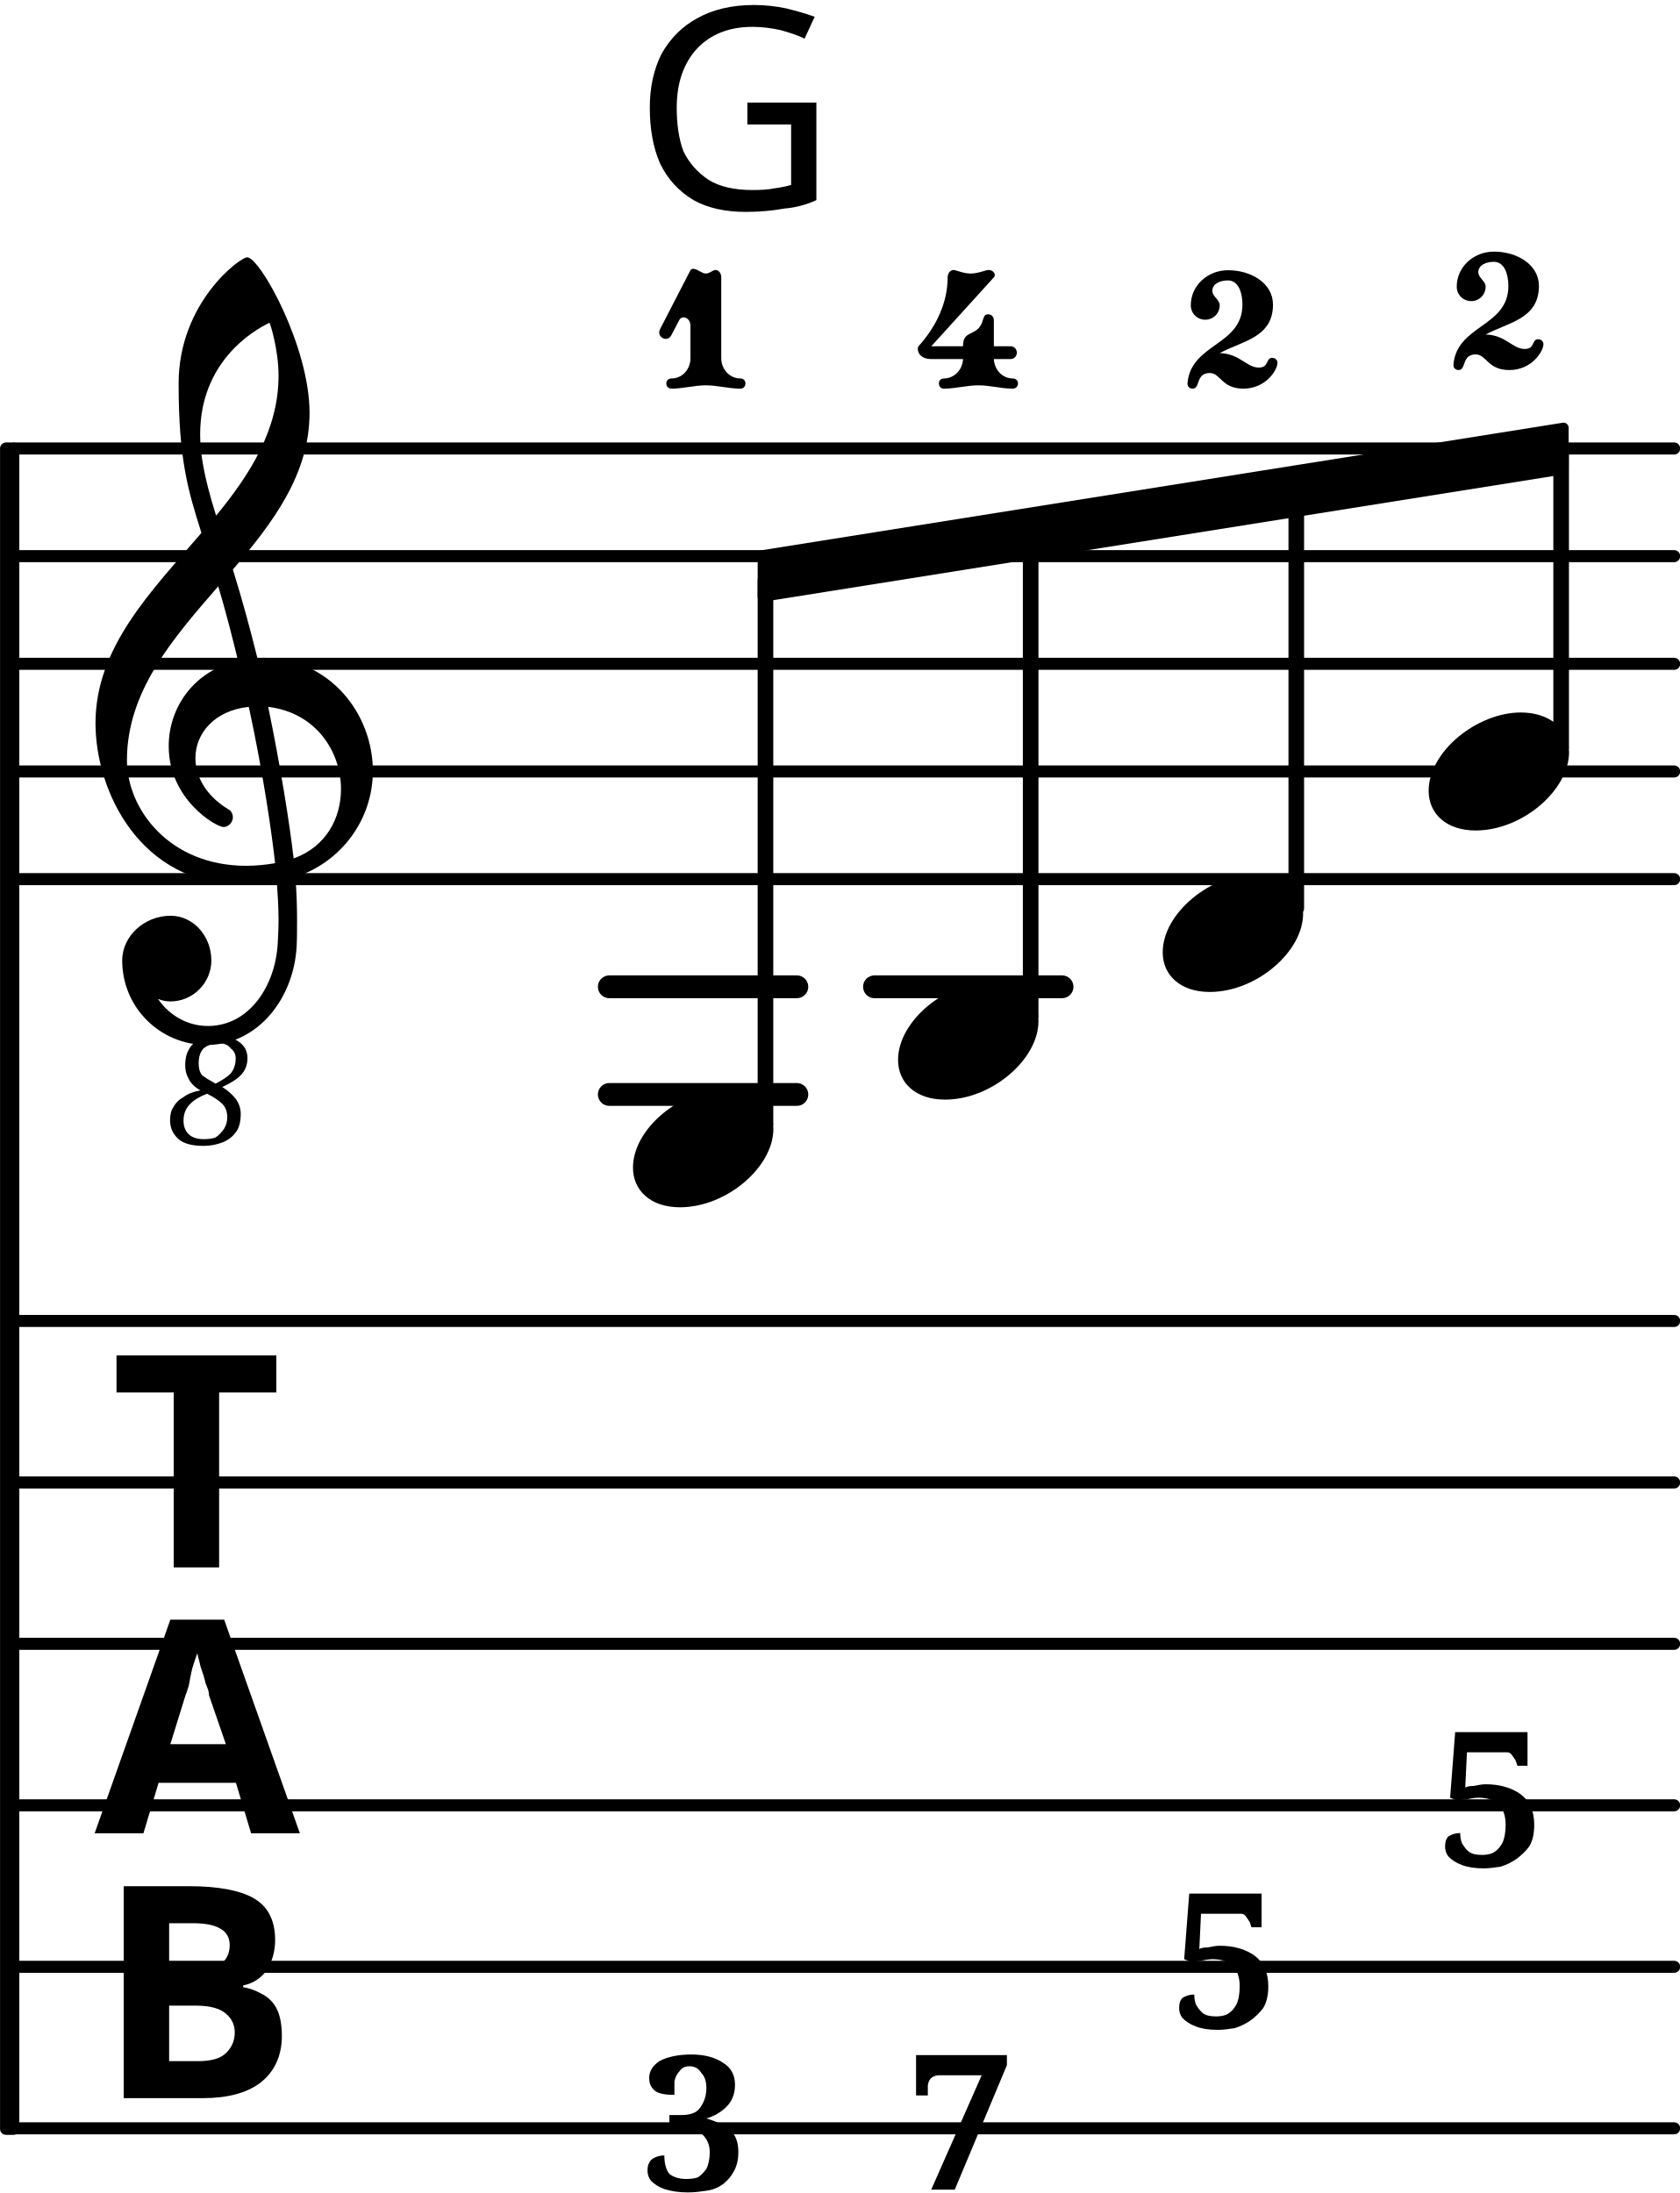
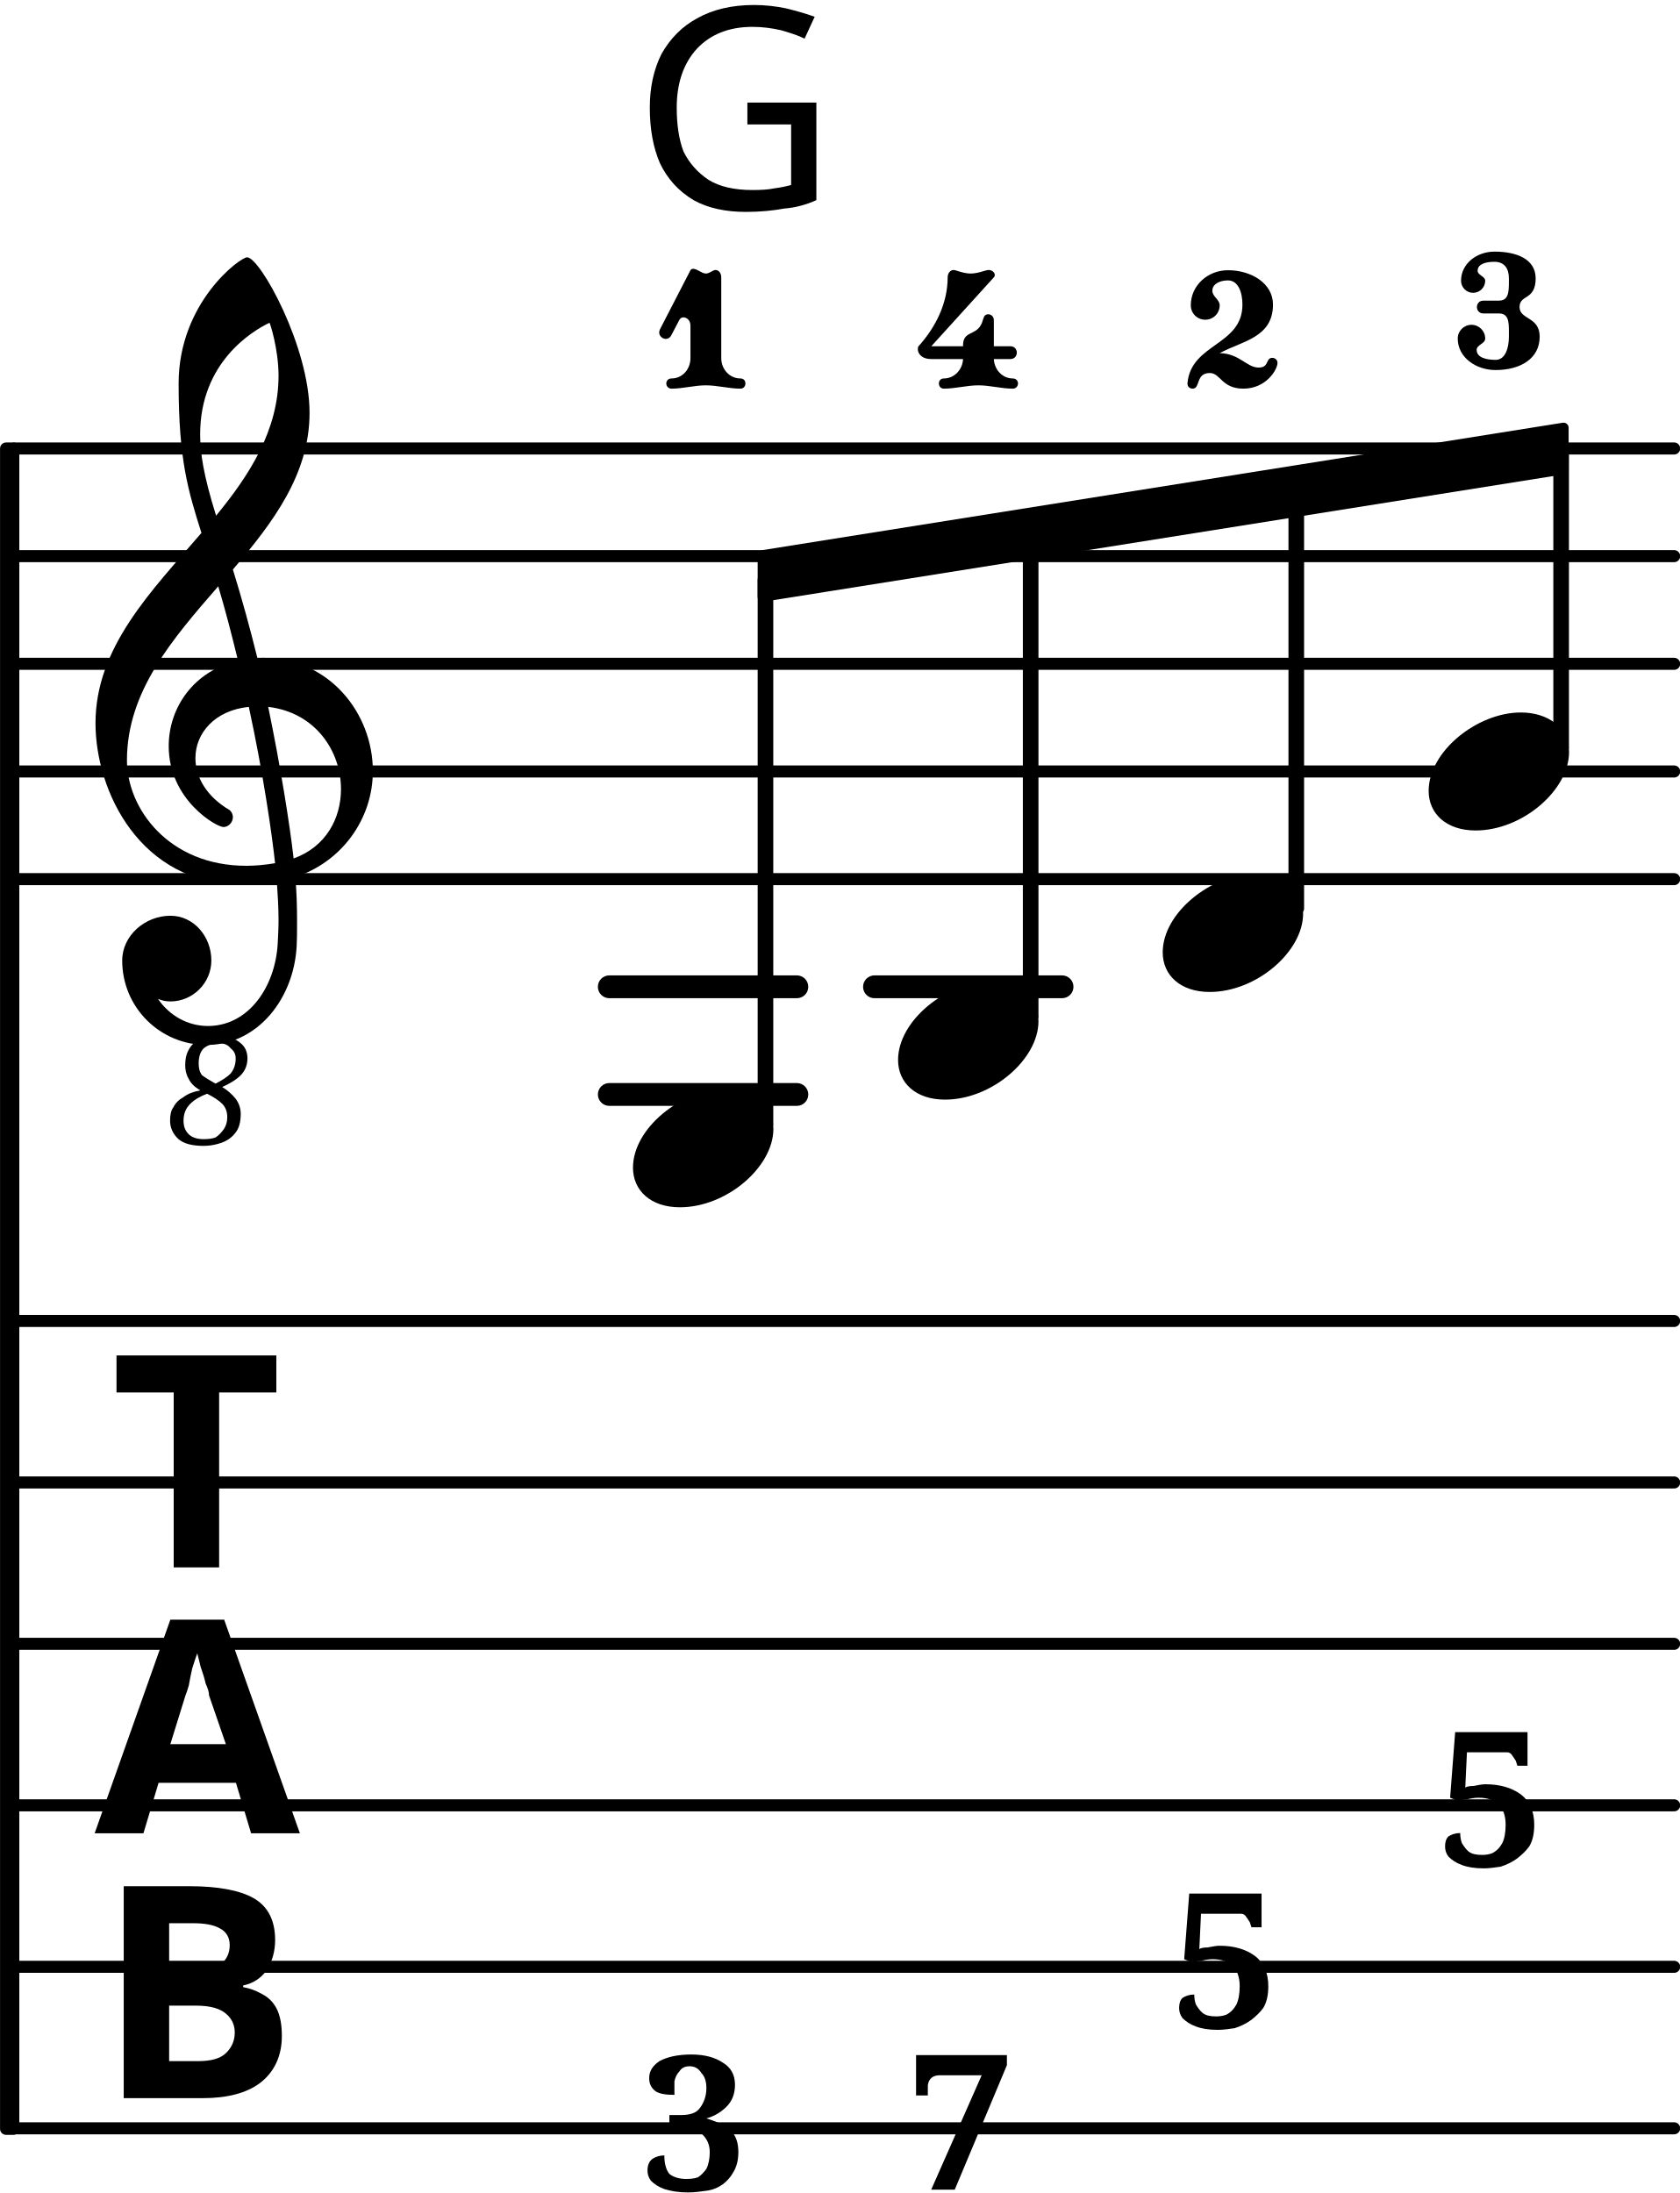
<svg xmlns="http://www.w3.org/2000/svg" preserveAspectRatio="xMidYMid meet" viewBox="-0.079 -4.229 15.6 20.37">
  <g transform="translate(0, 4.937)">
    <rect x="7.937" y="-0.106" width="1.954" height="0.212" ry="0.106" fill="currentColor" />
  </g>
  <g transform="translate(0, 4.937)">
    <rect x="5.474" y="-0.106" width="1.954" height="0.212" ry="0.106" fill="currentColor" />
  </g>
  <g transform="translate(0, 5.937)">
    <rect x="5.474" y="-0.106" width="1.954" height="0.212" ry="0.106" fill="currentColor" />
  </g>
  <g transform="translate(0, 3.937)">
    <line stroke-linejoin="round" stroke-linecap="round" stroke-width="0.112" stroke="currentColor" x1="0.056" y1="0" x2="15.47" y2="0" />
  </g>
  <g transform="translate(0, 2.937)">
    <line stroke-linejoin="round" stroke-linecap="round" stroke-width="0.112" stroke="currentColor" x1="0.056" y1="0" x2="15.47" y2="0" />
  </g>
  <g transform="translate(0, 1.937)">
    <line stroke-linejoin="round" stroke-linecap="round" stroke-width="0.112" stroke="currentColor" x1="0.056" y1="0" x2="15.47" y2="0" />
  </g>
  <g transform="translate(0, 0.9368)">
    <line stroke-linejoin="round" stroke-linecap="round" stroke-width="0.112" stroke="currentColor" x1="0.056" y1="0" x2="15.47" y2="0" />
  </g>
  <g transform="translate(0, -0.0632)">
    <line stroke-linejoin="round" stroke-linecap="round" stroke-width="0.112" stroke="currentColor" x1="0.056" y1="0" x2="15.47" y2="0" />
  </g>
  <g transform="translate(0, 15.54)">
    <line stroke-linejoin="round" stroke-linecap="round" stroke-width="0.112" stroke="currentColor" x1="0.056" y1="0" x2="15.47" y2="0" />
  </g>
  <g transform="translate(0, 14.04)">
    <line stroke-linejoin="round" stroke-linecap="round" stroke-width="0.112" stroke="currentColor" x1="0.056" y1="0" x2="15.47" y2="0" />
  </g>
  <g transform="translate(0, 12.54)">
    <line stroke-linejoin="round" stroke-linecap="round" stroke-width="0.112" stroke="currentColor" x1="0.056" y1="0" x2="15.47" y2="0" />
  </g>
  <g transform="translate(0, 11.04)">
    <line stroke-linejoin="round" stroke-linecap="round" stroke-width="0.112" stroke="currentColor" x1="0.056" y1="0" x2="15.47" y2="0" />
  </g>
  <g transform="translate(0, 9.541)">
    <line stroke-linejoin="round" stroke-linecap="round" stroke-width="0.112" stroke="currentColor" x1="0.056" y1="0" x2="15.47" y2="0" />
  </g>
  <g transform="translate(0, 8.041)">
    <line stroke-linejoin="round" stroke-linecap="round" stroke-width="0.112" stroke="currentColor" x1="0.056" y1="0" x2="15.47" y2="0" />
  </g>
  <g transform="translate(6.958, 1.121)">
    <polygon stroke-linejoin="round" stroke-linecap="round" stroke-width="0.094" fill="currentColor" stroke="currentColor" points="7.485 -1.377 7.485 -0.991 0.047 0.193 0.047 -0.193" />
  </g>
  <g transform="translate(5.8, -2.292)">
    <text font-family="sans" font-size="2.616" text-anchor="start" fill="currentColor">
      <tspan>G</tspan>
    </text>
  </g>
  <g transform="translate(5.8, 6.437)">
    <path transform="scale(0.004, -0.004)" d="M0 -45c0 92 113 182 214 182c64 0 112 -36 112 -92c0 -88 -108 -182 -217 -182c-68 0 -109 39 -109 92z" fill="currentColor" />
  </g>
  <g transform="translate(6.05, -0.619)">
    <path transform="scale(0.0022, -0.0022)" d="M194 486c16 0 29 15 41 15c13 0 24 -13 24 -31v-341c0 -47 35 -86 81 -86c14 0 21 -10 21 -21s-7 -22 -21 -22c-49 0 -97 14 -146 14s-96 -14 -145 -14c-14 0 -22 11 -22 22s8 21 22 21c46 0 80 39 80 86v137c0 23 -16 35 -30 35c-7 0 -13 -4 -17 -11l-34 -65 c-5 -10 -14 -15 -23 -15c-14 0 -28 12 -28 27c0 4 1 8 3 13l129 250c2 4 7 6 11 6c18 0 37 -20 54 -20z" fill="currentColor" />
  </g>
  <g transform="translate(0.8, 2.937)">
    <path transform="scale(0.004, -0.004)" d="M265 -635h-5c-108 0 -196 87 -196 196c0 58 53 104 112 104c54 0 95 -48 95 -104c0 -52 -43 -95 -95 -95c-10 0 -20 2 -29 6c26 -38 68 -63 116 -63h3zM403 150c28 -135 50 -272 59 -352c75 27 110 93 110 161c0 88 -59 178 -169 191zM75 26c0 -112 97 -245 277 -245 c21 0 43 2 67 6c-7 65 -27 206 -61 363c-79 -8 -124 -61 -124 -119c0 -43 25 -89 80 -121c5 -5 7 -11 7 -16c0 -12 -10 -23 -22 -23c-16 0 -127 63 -127 188c0 89 58 175 161 198c-14 58 -29 116 -46 173c-106 -122 -212 -244 -212 -404zM354 1194c30 0 145 -207 145 -361 c0 -143 -85 -255 -178 -364c21 -68 40 -137 57 -206c4 0 8 1 12 1c156 0 256 -130 256 -263c0 -113 -74 -212 -180 -246c3 -34 4 -68 4 -102c0 -20 0 -40 -1 -60c-7 -120 -89 -225 -204 -228l1 44c93 2 153 92 159 190c1 19 2 37 2 56c0 30 -2 60 -4 90 c-28 -5 -54 -8 -79 -8c-240 0 -342 219 -342 375c0 177 130 307 246 442c-31 98 -53 170 -53 347c0 188 143 293 159 293zM427 919c0 62 -20 123 -21 123c-40 -19 -161 -92 -161 -259c0 -42 7 -93 37 -189c78 95 145 199 145 325z" fill="currentColor" />
  </g>
  <g transform="translate(1.485, 6.399)">
    <text font-family="serif" font-style="italic" font-size="1.386" text-anchor="start" fill="currentColor">
      <tspan>8</tspan>
    </text>
  </g>
  <g transform="translate(5.888, 16.12)">
    <text font-family="serif" font-weight="bold" font-size="1.746" text-anchor="start" fill="currentColor">
      <tspan>3</tspan>
    </text>
  </g>
  <g transform="translate(0.9406, 10.33)">
    <text font-family="sans" font-weight="bold" font-size="2.772" text-anchor="start" fill="currentColor">
      <tspan>T</tspan>
    </text>
  </g>
  <g transform="translate(0.8, 12.8)">
    <text font-family="sans" font-weight="bold" font-size="2.772" text-anchor="start" fill="currentColor">
      <tspan>A</tspan>
    </text>
  </g>
  <g transform="translate(0.8201, 15.26)">
    <text font-family="sans" font-weight="bold" font-size="2.772" text-anchor="start" fill="currentColor">
      <tspan>B</tspan>
    </text>
  </g>
  <g transform="translate(7.03, 1.937)">
    <rect x="-0.072" y="-0.827" width="0.145" height="5.148" ry="0.047" fill="currentColor" />
  </g>
  <g transform="translate(8.262, 5.437)">
    <path transform="scale(0.004, -0.004)" d="M0 -45c0 92 113 182 214 182c64 0 112 -36 112 -92c0 -88 -108 -182 -217 -182c-68 0 -109 39 -109 92z" fill="currentColor" />
  </g>
  <g transform="translate(8.452, -0.619)">
    <path transform="scale(0.0022, -0.0022)" d="M148 501c10 0 41 -15 72 -15c32 0 63 15 76 15c15 0 26 -11 26 -21c0 -4 -1 -7 -4 -10l-264 -291h134v4c0 60 50 41 75 85c7 11 8 24 14 36c3 7 10 10 17 10c11 0 24 -8 24 -25v-110h70c18 0 27 -14 27 -27s-9 -27 -27 -27h-70c2 -45 36 -82 80 -82c14 0 22 -10 22 -21 s-8 -22 -22 -22c-49 0 -96 14 -145 14s-97 -14 -146 -14c-14 0 -21 11 -21 22s7 21 21 21c44 0 79 37 81 82h-134c-43 0 -57 25 -57 42c0 5 1 10 3 12c73 81 123 182 123 291c0 17 11 31 25 31z" fill="currentColor" />
  </g>
  <g transform="translate(8.351, 16.11)">
    <text font-family="serif" font-weight="bold" font-size="1.746" text-anchor="start" fill="currentColor">
      <tspan>7</tspan>
    </text>
  </g>
  <g transform="translate(9.493, 1.937)">
    <rect x="-0.072" y="-1.214" width="0.145" height="4.535" ry="0.047" fill="currentColor" />
  </g>
  <g transform="translate(10.72, 4.437)">
    <path transform="scale(0.004, -0.004)" d="M0 -45c0 92 113 182 214 182c64 0 112 -36 112 -92c0 -88 -108 -182 -217 -182c-68 0 -109 39 -109 92z" fill="currentColor" />
  </g>
  <g transform="translate(10.95, -0.619)">
    <path transform="scale(0.0022, -0.0022)" d="M94 66c-60 0 -39 -66 -72 -66c-11 0 -22 7 -22 21v2c15 169 232 158 232 332c0 50 -17 102 -61 102c-33 0 -66 -14 -66 -44c0 -24 31 -37 31 -61c0 -34 -27 -61 -61 -61s-61 27 -61 61c0 84 72 148 157 148c98 0 190 -55 190 -145c0 -140 -131 -154 -225 -205 c85 -2 113 -61 165 -61c45 0 28 41 57 41c11 0 22 -8 22 -21c0 -29 -48 -109 -144 -109c-92 0 -96 66 -142 66z" fill="currentColor" />
  </g>
  <g transform="translate(10.81, 14.61)">
    <text font-family="serif" font-weight="bold" font-size="1.746" text-anchor="start" fill="currentColor">
      <tspan>5</tspan>
    </text>
  </g>
  <g transform="translate(11.96, 1.937)">
    <rect x="-0.072" y="-1.601" width="0.145" height="3.922" ry="0.047" fill="currentColor" />
  </g>
  <g transform="translate(13.19, 2.937)">
    <path transform="scale(0.004, -0.004)" d="M0 -45c0 92 113 182 214 182c64 0 112 -36 112 -92c0 -88 -108 -182 -217 -182c-68 0 -109 39 -109 92z" fill="currentColor" />
  </g>
-   <g transform="translate(13.42, -0.7918)">
-     <path transform="scale(0.0022, -0.0022)" d="M94 66c-60 0 -39 -66 -72 -66c-11 0 -22 7 -22 21v2c15 169 232 158 232 332c0 50 -17 102 -61 102c-33 0 -66 -14 -66 -44c0 -24 31 -37 31 -61c0 -34 -27 -61 -61 -61s-61 27 -61 61c0 84 72 148 157 148c98 0 190 -55 190 -145c0 -140 -131 -154 -225 -205 c85 -2 113 -61 165 -61c45 0 28 41 57 41c11 0 22 -8 22 -21c0 -29 -48 -109 -144 -109c-92 0 -96 66 -142 66z" fill="currentColor" />
+   <g transform="translate(13.46, -0.7918)">
+     <path transform="scale(0.0022, -0.0022)" d="M261 266c0 -54 85 -40 85 -125c0 -94 -83 -141 -186 -141c-84 0 -160 54 -160 133c0 32 26 58 58 58s58 -26 58 -58c0 -22 -36 -26 -36 -48c0 -33 42 -42 80 -42c41 0 56 50 56 98v21c0 44 -2 77 -43 77h-65c-18 0 -27 14 -27 27s9 27 27 27h65c42 0 43 36 43 83v11 c0 43 -20 70 -61 70c-34 0 -71 -8 -71 -38c0 -19 32 -23 32 -42c0 -28 -23 -51 -51 -51s-51 23 -51 51c0 72 66 123 141 123c93 0 174 -31 174 -113c0 -94 -68 -67 -68 -121z" fill="currentColor" />
  </g>
  <g transform="translate(13.28, 13.11)">
    <text font-family="serif" font-weight="bold" font-size="1.746" text-anchor="start" fill="currentColor">
      <tspan>5</tspan>
    </text>
  </g>
  <g transform="translate(14.42, 1.937)">
    <rect x="-0.072" y="-1.989" width="0.145" height="2.809" ry="0.047" fill="currentColor" />
  </g>
  <g transform="translate(-0.0786, 7.739)">
    <rect x="0" y="-7.858" width="0.179" height="15.72" ry="0.056" fill="currentColor" />
  </g>
</svg>
